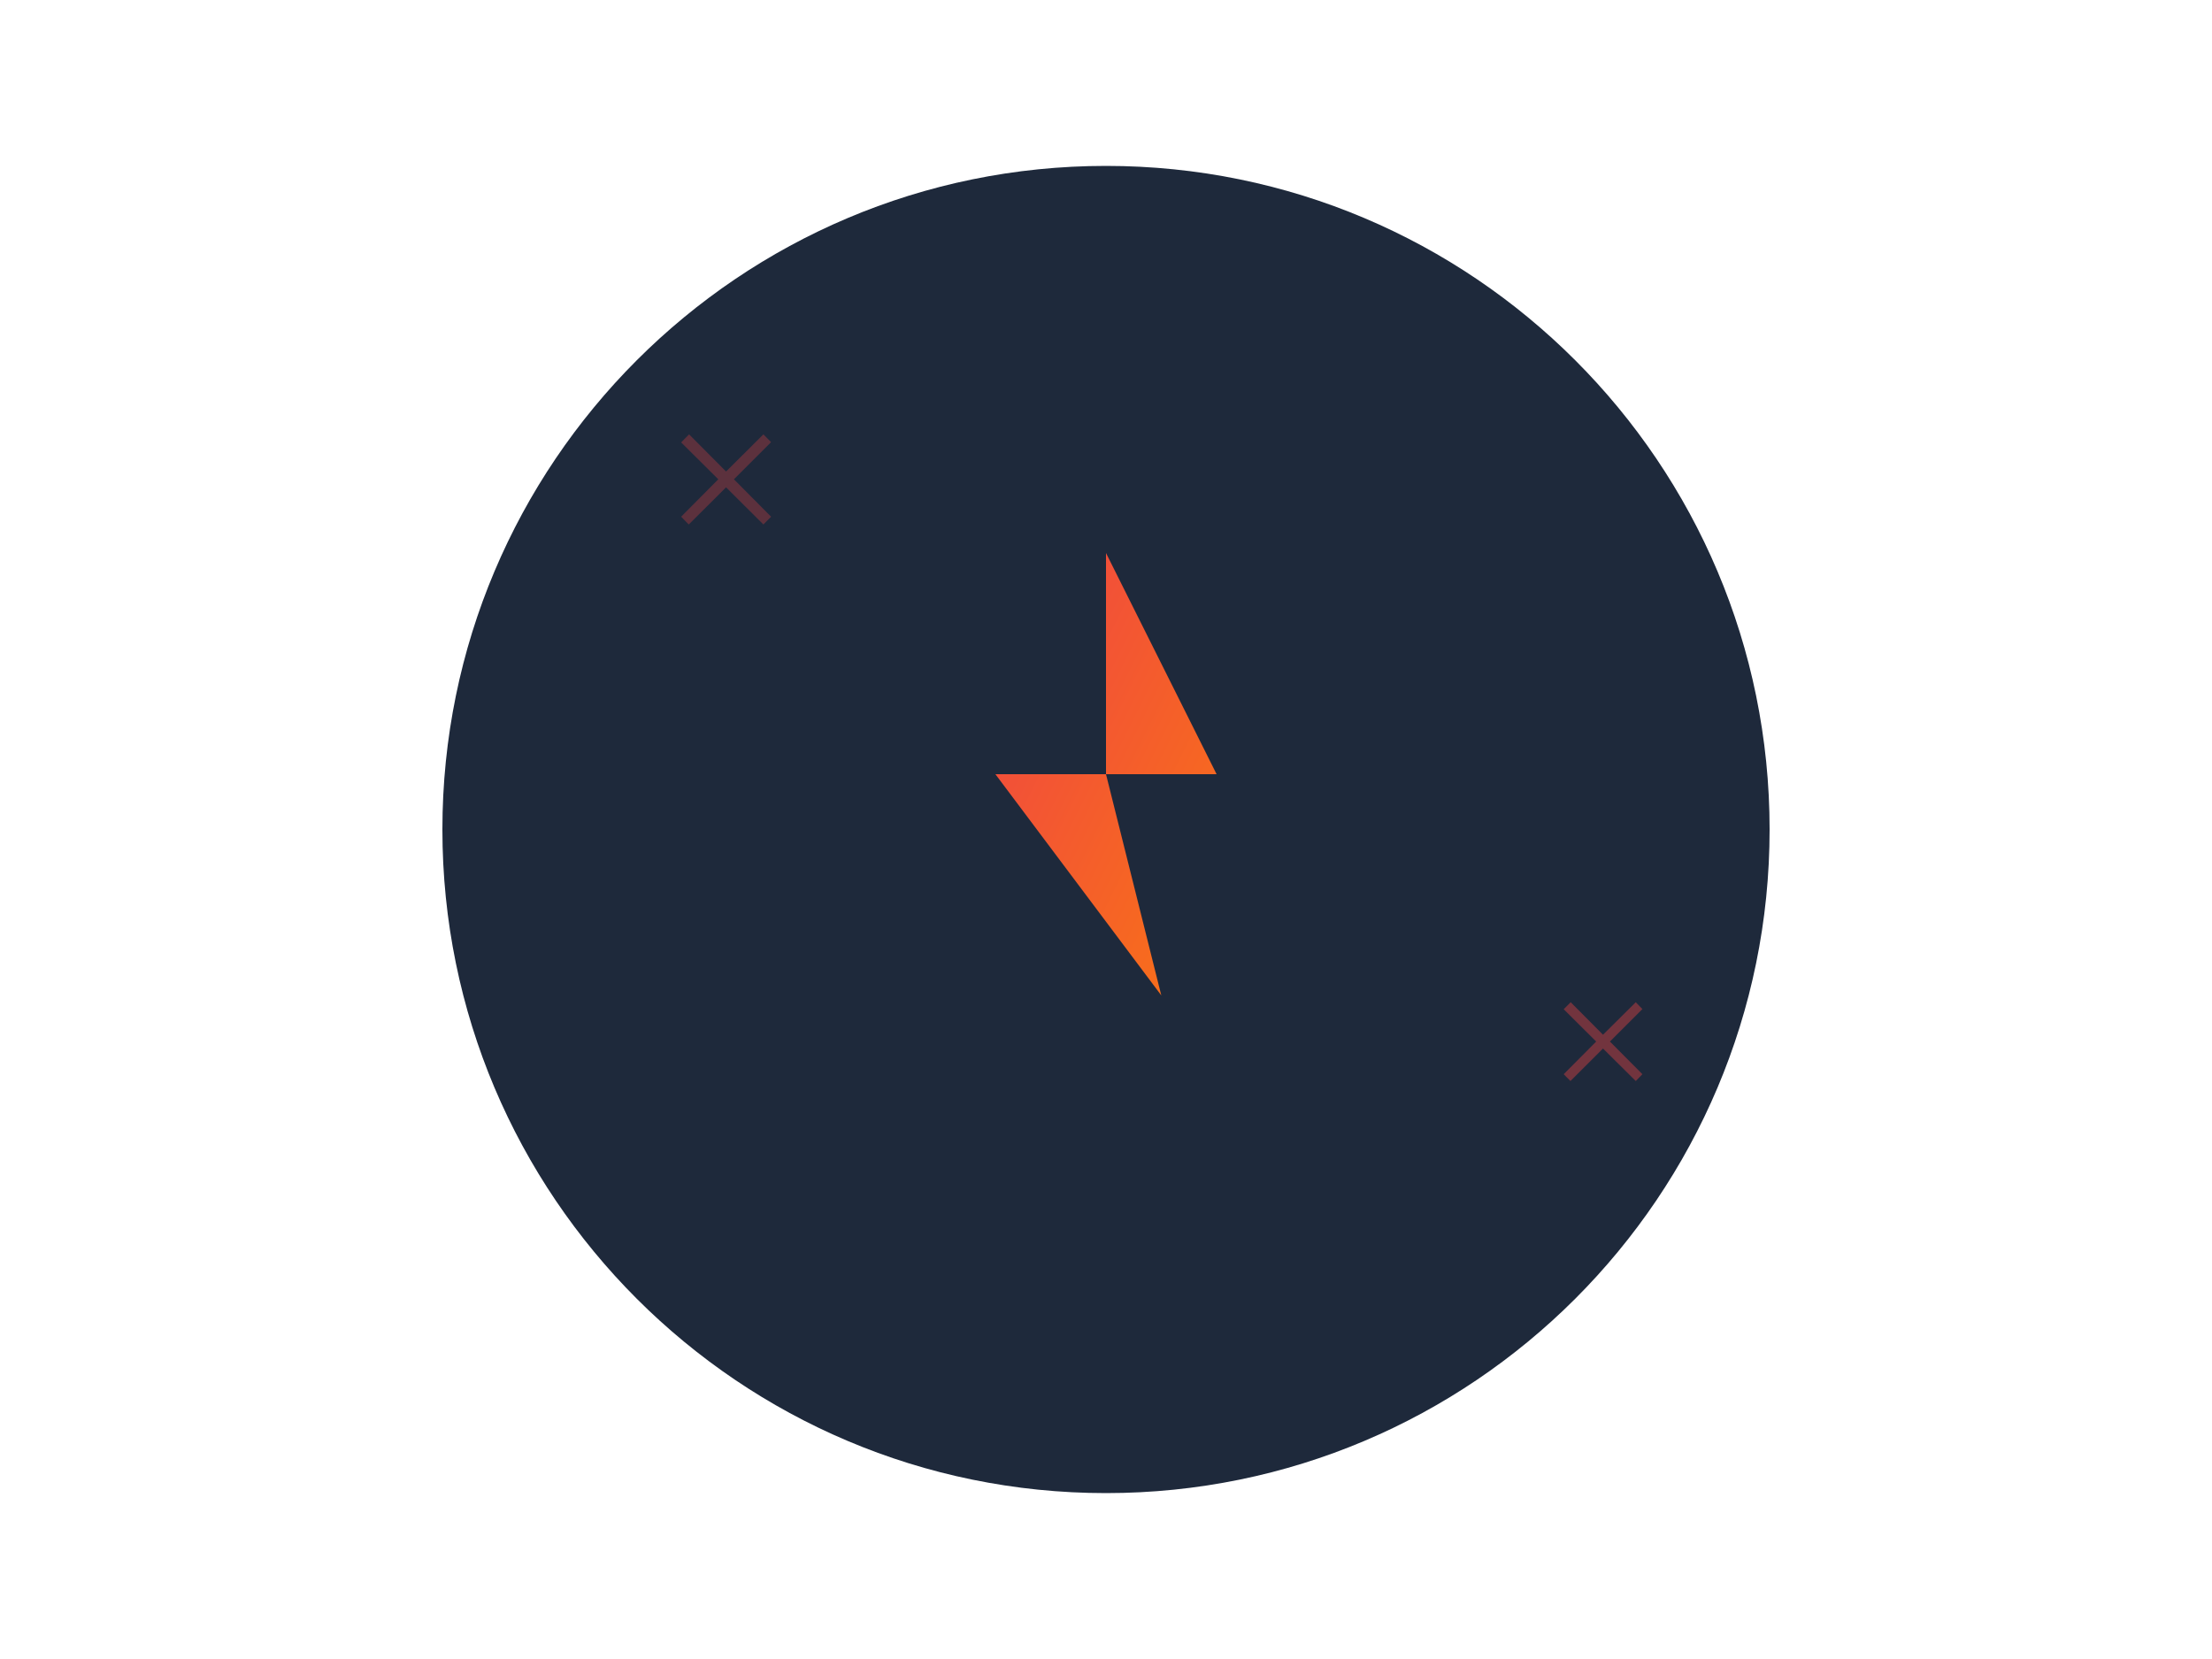
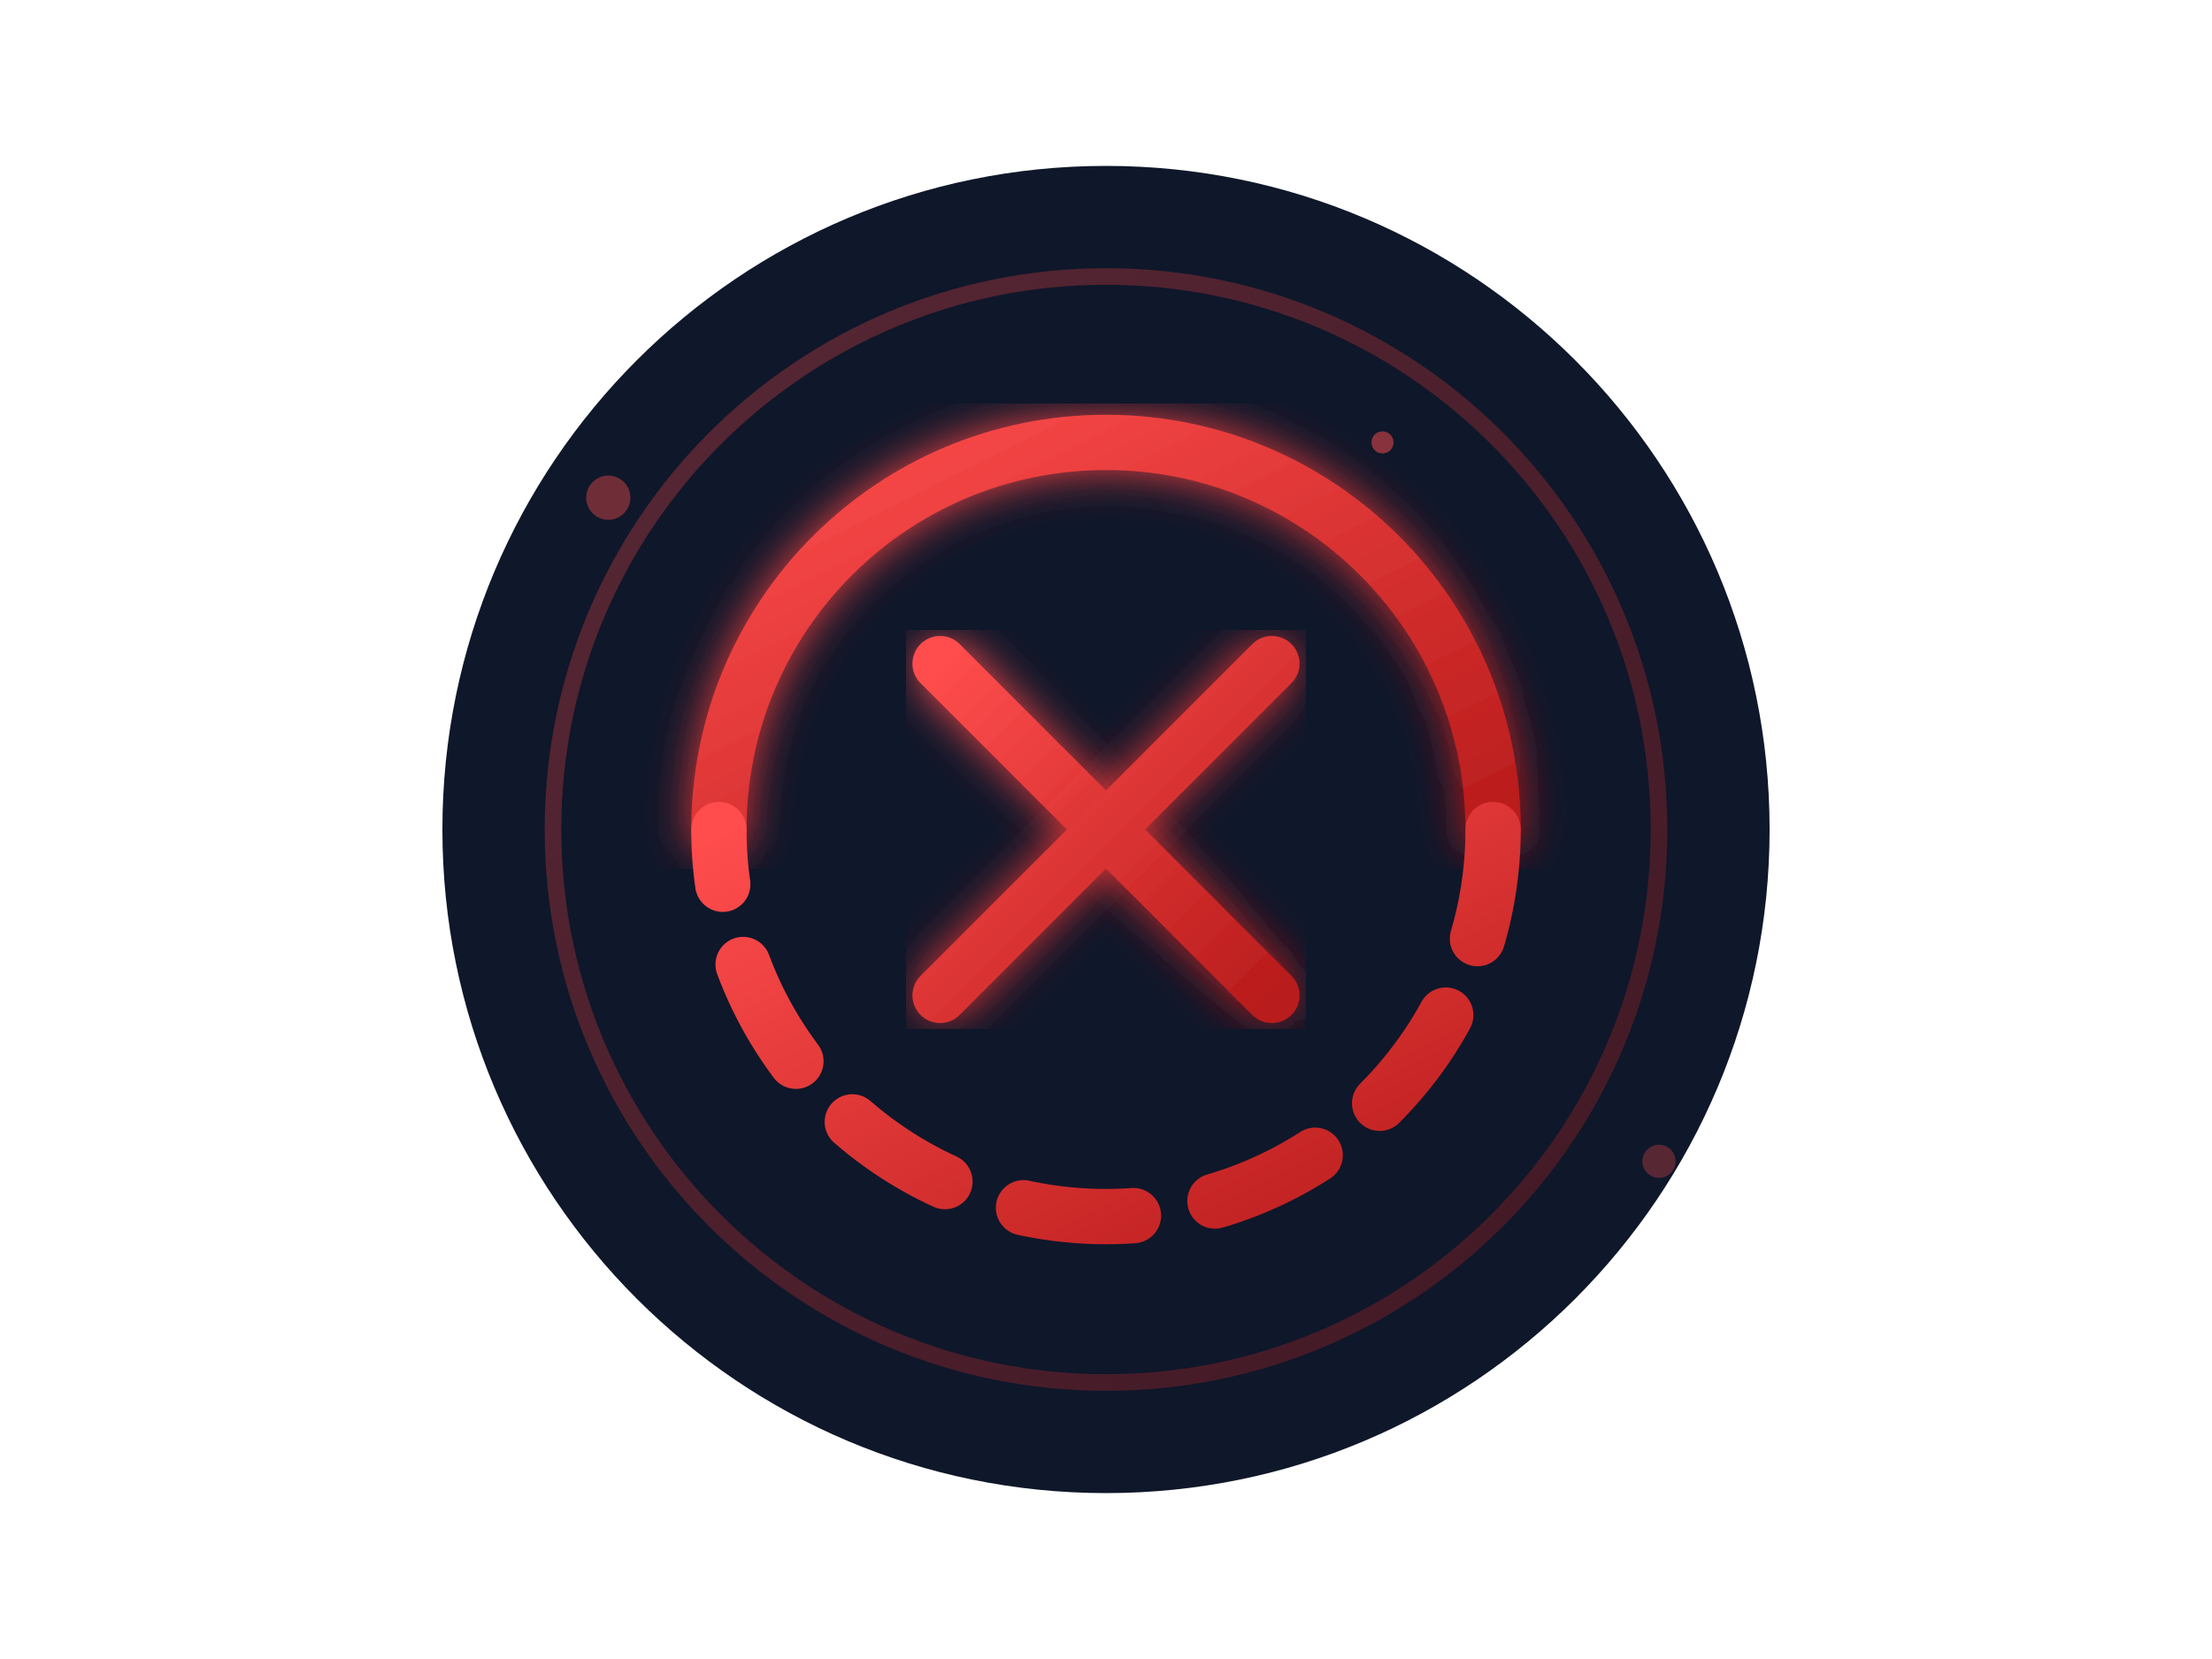
<svg xmlns="http://www.w3.org/2000/svg" viewBox="0 0 400 300" width="400" height="300">
  <defs>
-     <linearGradient id="errorGrad" x1="0%" y1="0%" x2="100%" y2="100%">
-       <stop offset="0%" stop-color="#EF4444" />
-       <stop offset="100%" stop-color="#F97316" />
+     <linearGradient id="gradRed" x1="0%" y1="0%" x2="100%" y2="100%">
+       <stop offset="0%" stop-color="#ff4d4d" />
+       <stop offset="100%" stop-color="#b91c1c" />
    </linearGradient>
+     <filter id="glow">
+       <feGaussianBlur stdDeviation="4" result="coloredBlur" />
+       <feMerge>
+         <feMergeNode in="coloredBlur" />
+         <feMergeNode in="SourceGraphic" />
+       </feMerge>
+     </filter>
  </defs>
-   <circle cx="200" cy="150" r="120" fill="#1E293B" />
-   <path d="M140 150 H180" stroke="url(#errorGrad)" stroke-width="12" stroke-linecap="round" />
-   <path d="M220 150 H260" stroke="url(#errorGrad)" stroke-width="12" stroke-linecap="round" />
-   <polygon points="200,100 220,140 200,140 210,180 180,140 200,140" fill="url(#errorGrad)" />
-   <text x="120" y="100" font-size="40" fill="#EF4444" opacity="0.3">×</text>
-   <text x="280" y="200" font-size="35" fill="#EF4444" opacity="0.4">×</text>
+   <circle cx="200" cy="150" r="120" fill="#0f172a" />
+   <circle cx="200" cy="150" r="100" fill="none" stroke="url(#gradRed)" stroke-width="3" opacity="0.3" />
+   <path d="M130 150 A70 70 0 0 1 270 150" stroke="url(#gradRed)" stroke-width="10" fill="none" stroke-linecap="round" filter="url(#glow)" />
+   <path d="M270 150 A70 70 0 0 1 130 150" stroke="url(#gradRed)" stroke-width="10" fill="none" stroke-dasharray="20 15" stroke-linecap="round" />
+   <line x1="170" y1="120" x2="230" y2="180" stroke="url(#gradRed)" stroke-width="10" stroke-linecap="round" filter="url(#glow)" />
+   <line x1="230" y1="120" x2="170" y2="180" stroke="url(#gradRed)" stroke-width="10" stroke-linecap="round" filter="url(#glow)" />
+   <circle cx="110" cy="90" r="4" fill="#ff4d4d" opacity="0.4" />
+   <circle cx="300" cy="210" r="3" fill="#ff4d4d" opacity="0.3" />
+   <circle cx="250" cy="80" r="2" fill="#ff4d4d" opacity="0.5" />
</svg>
